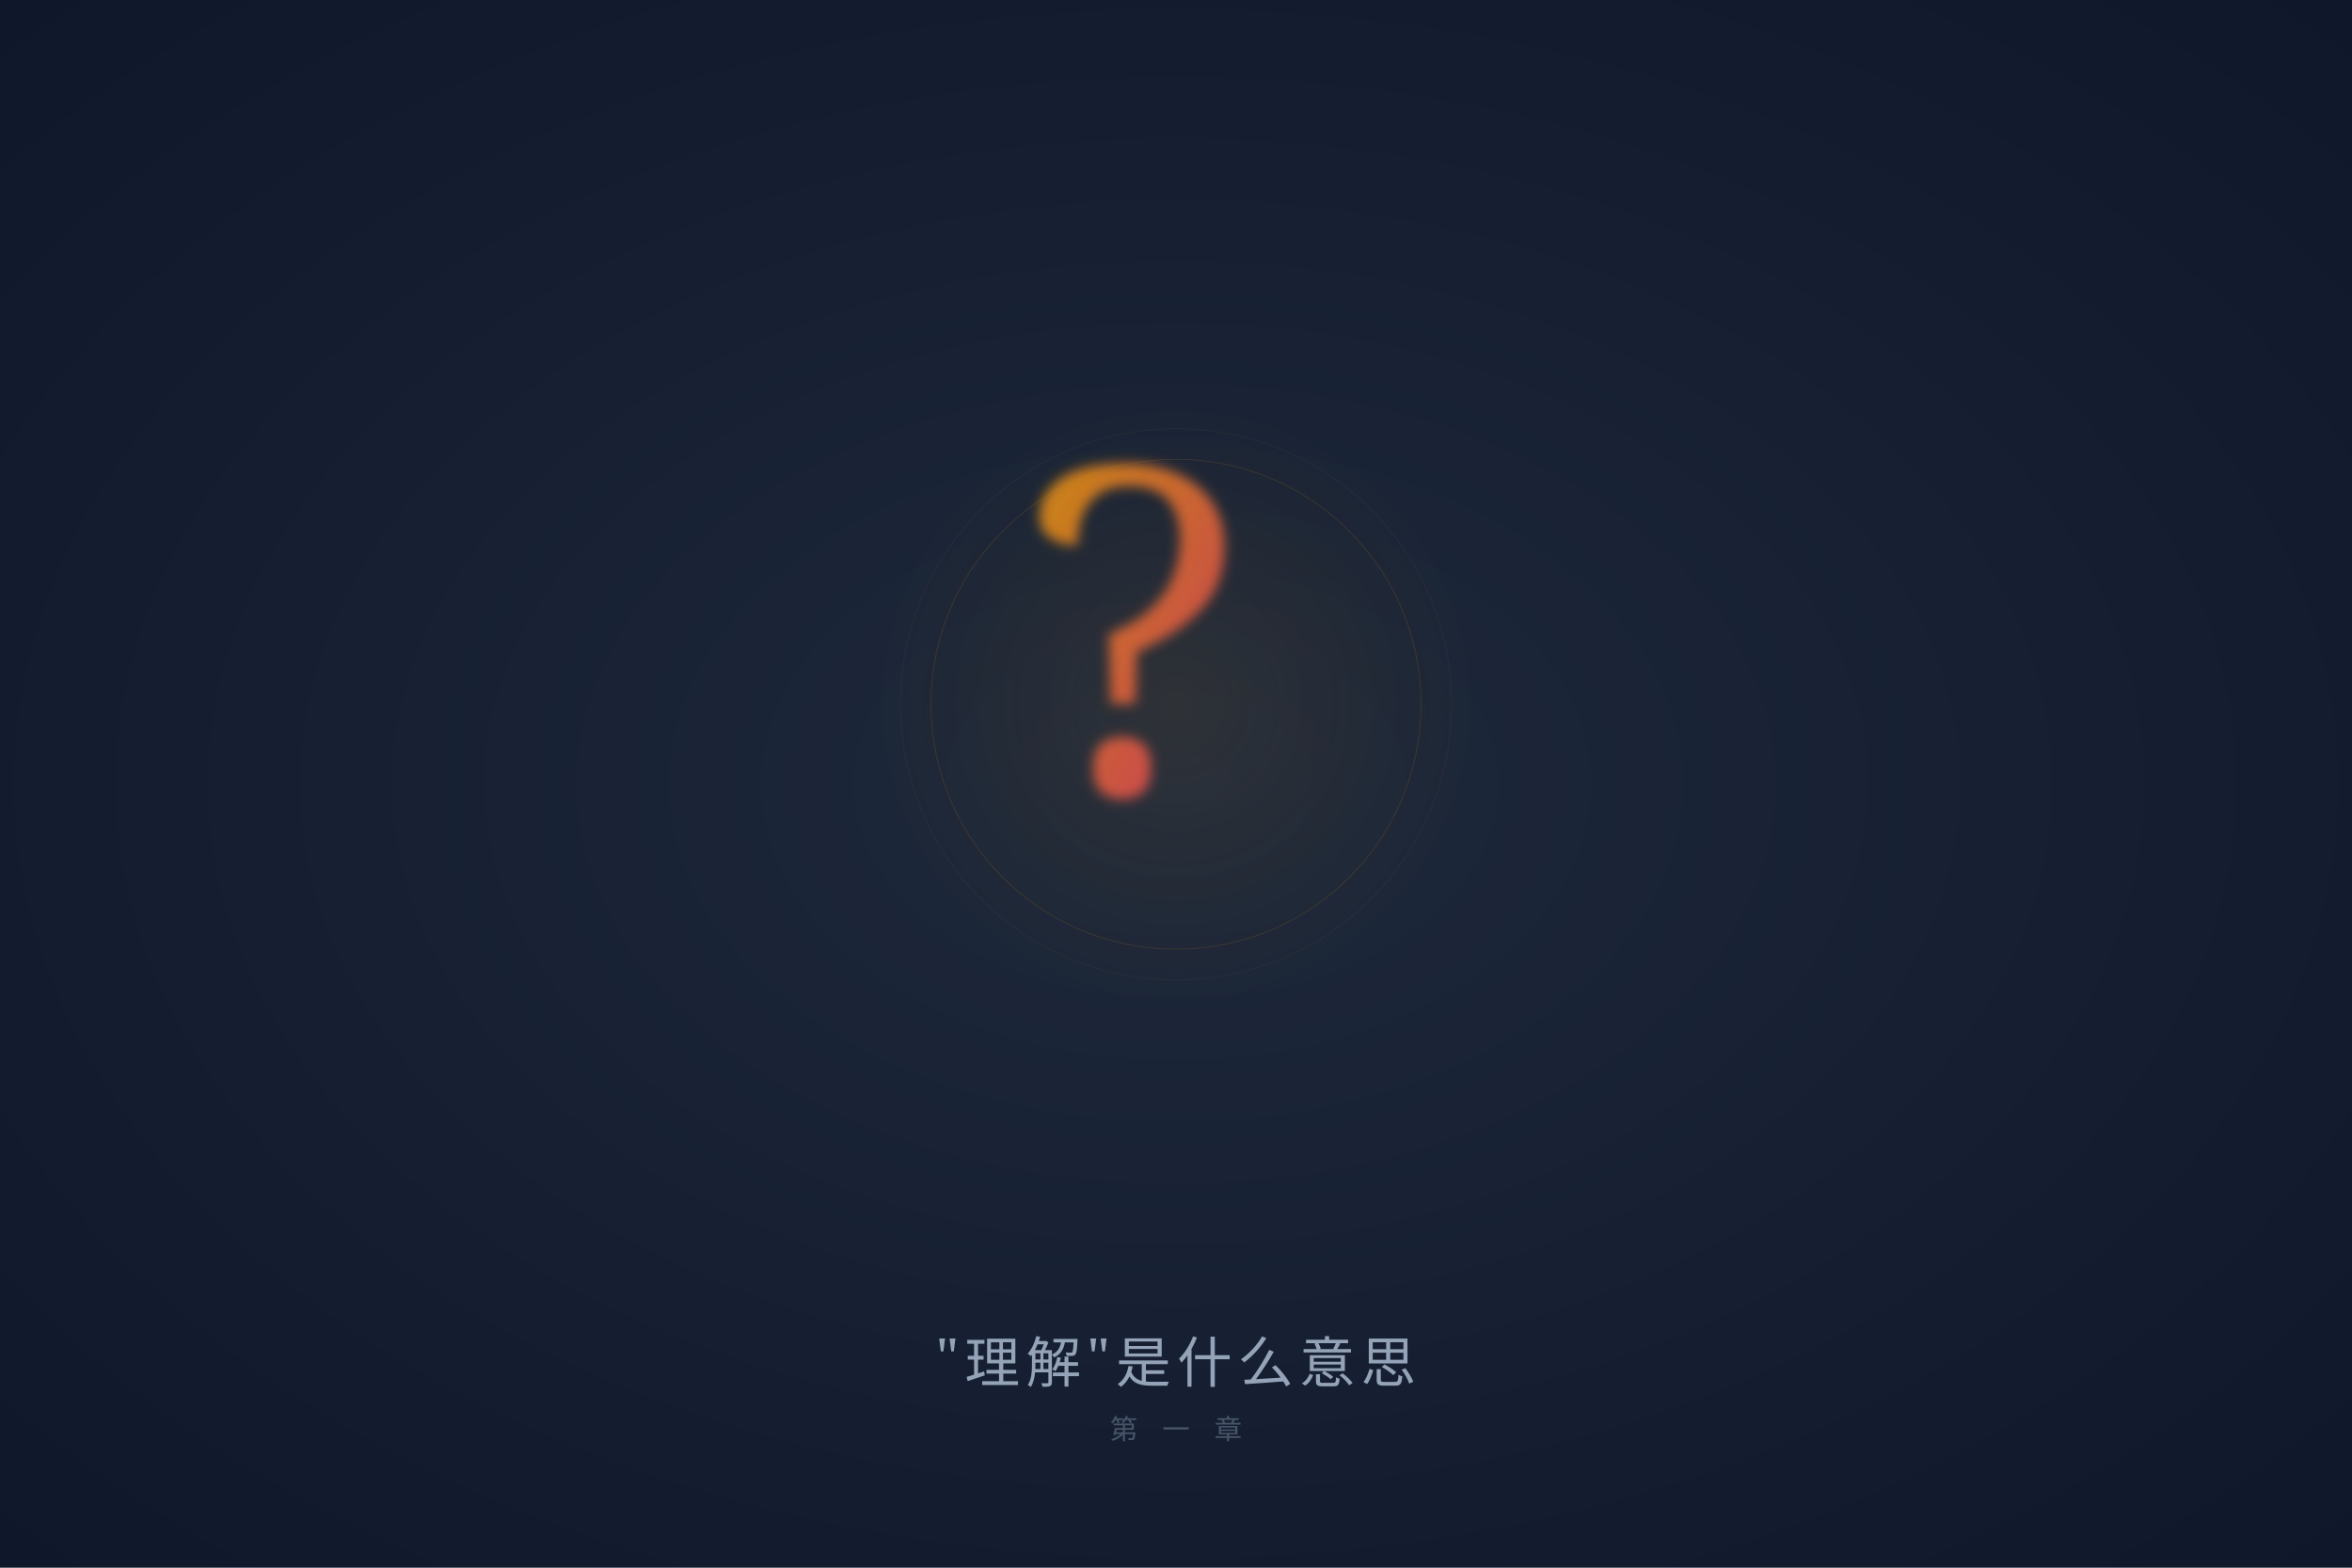
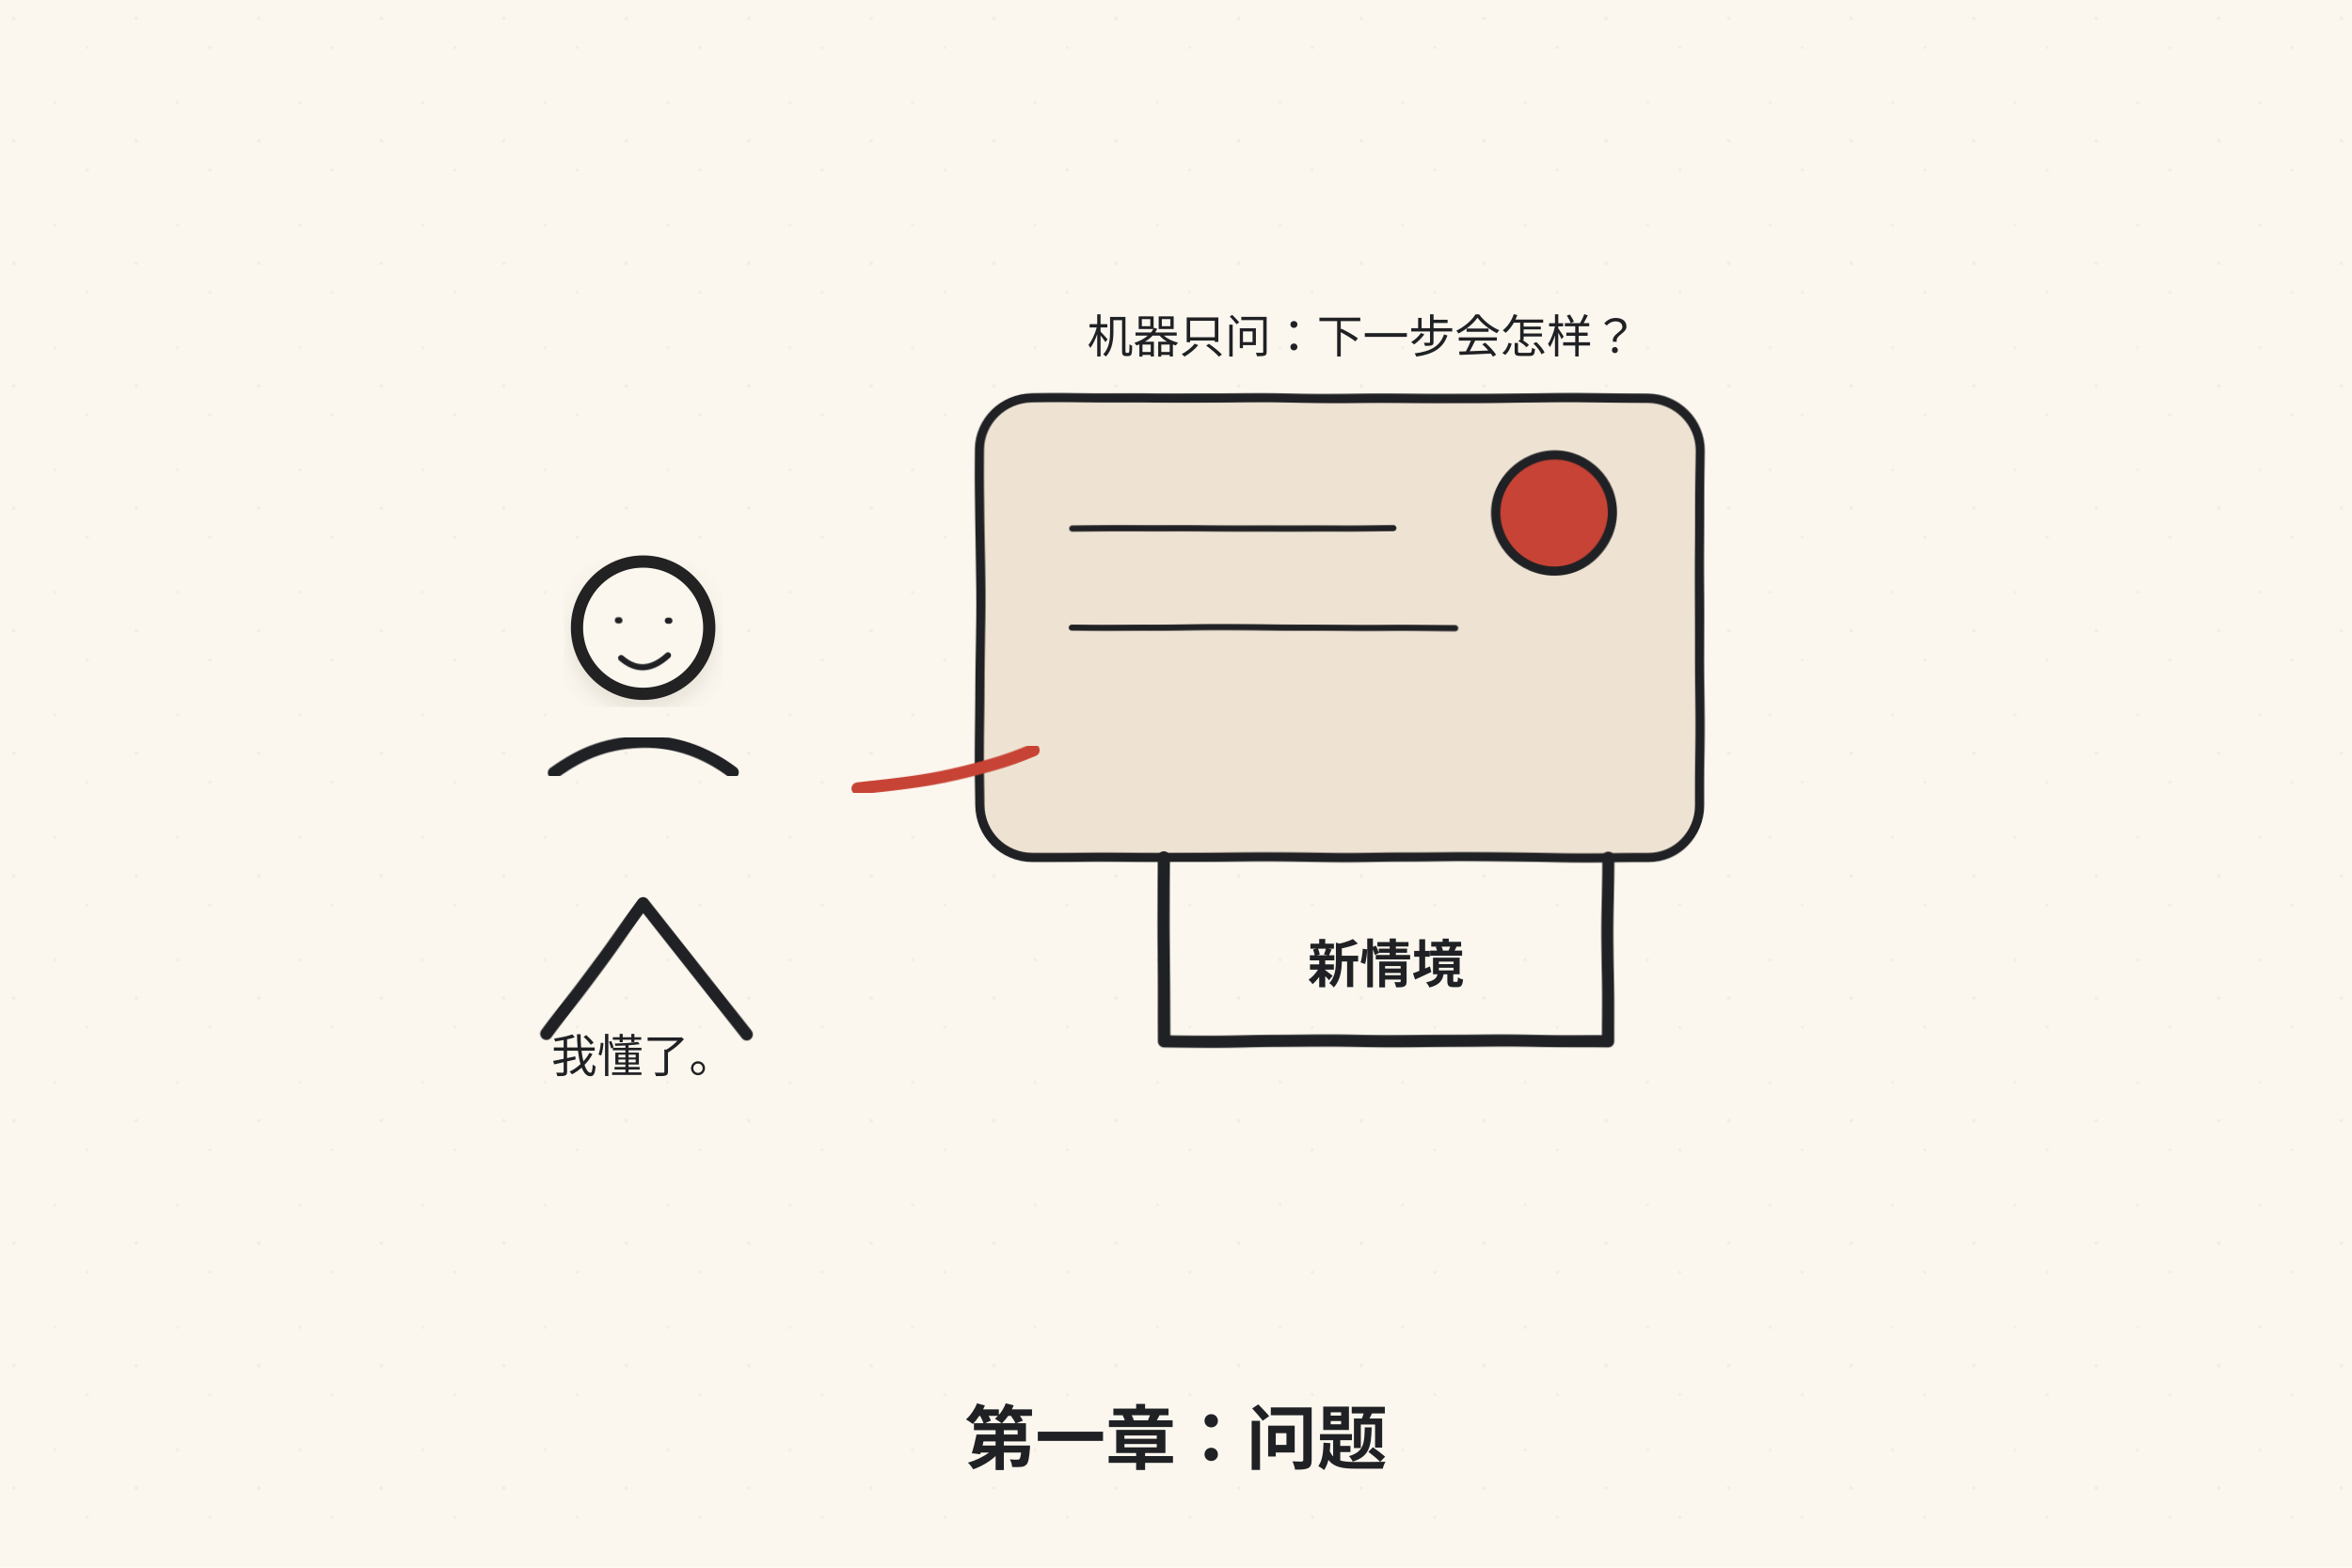
- <svg xmlns="http://www.w3.org/2000/svg" width="1536" height="1024" viewBox="0 0 1536 1024" role="img" aria-label="理解是什么意思">
+ <svg xmlns="http://www.w3.org/2000/svg" width="1536" height="1024" viewBox="0 0 1536 1024" role="img" aria-labelledby="title desc">
  <defs>
-     <radialGradient id="bg" cx="50%" cy="50%" r="70%">
-       <stop offset="0%" stop-color="#1e293b" />
-       <stop offset="100%" stop-color="#0f172a" />
-     </radialGradient>
-     <radialGradient id="unknown" cx="50%" cy="50%" r="50%">
-       <stop offset="0%" stop-color="#f59e0b" stop-opacity="0.08" />
-       <stop offset="100%" stop-color="#f59e0b" stop-opacity="0" />
-     </radialGradient>
-     <linearGradient id="qGrad" x1="0" y1="0" x2="1" y2="1">
-       <stop offset="0%" stop-color="#f59e0b" />
-       <stop offset="100%" stop-color="#f43f5e" />
-     </linearGradient>
-     <filter id="glow">
-       <feGaussianBlur stdDeviation="4" />
+     <filter id="wobble">
+       <feTurbulence type="fractalNoise" baseFrequency="0.012" numOctaves="2" seed="7" />
+       <feDisplacementMap in="SourceGraphic" scale="1.8" />
    </filter>
+     <filter id="softShadow">
+       <feDropShadow dx="0" dy="7" stdDeviation="7" flood-color="#6b5a44" flood-opacity="0.15" />
+     </filter>
+     <pattern id="paperGrain" width="80" height="80" patternUnits="userSpaceOnUse">
+       <circle cx="9" cy="12" r="1.2" fill="#dccdb8" opacity=".25" />
+       <circle cx="57" cy="31" r="1" fill="#dccdb8" opacity=".25" />
+       <circle cx="36" cy="67" r="1.1" fill="#dccdb8" opacity=".22" />
+     </pattern>
+     <style>.ink{fill:none;stroke:#202124;stroke-width:8;stroke-linecap:round;stroke-linejoin:round;filter:url(#wobble)}.thin{fill:none;stroke:#202124;stroke-width:4;stroke-linecap:round;stroke-linejoin:round;filter:url(#wobble)}.red{fill:none;stroke:#c74335;stroke-width:8;stroke-linecap:round;stroke-linejoin:round;filter:url(#wobble)}.fillPaper{fill:#fbf7ef;stroke:#202124;stroke-width:8;stroke-linecap:round;stroke-linejoin:round;filter:url(#softShadow)}.wash{fill:#eee3d3;stroke:#202124;stroke-width:6;stroke-linecap:round;stroke-linejoin:round;filter:url(#wobble)}.redFill{fill:#c74335;stroke:#202124;stroke-width:6;stroke-linecap:round;stroke-linejoin:round;filter:url(#wobble)}.blueFill{fill:#3e6f8f;stroke:#202124;stroke-width:6;stroke-linecap:round;stroke-linejoin:round;filter:url(#wobble)}.greenFill{fill:#5f7f53;stroke:#202124;stroke-width:6;stroke-linecap:round;stroke-linejoin:round;filter:url(#wobble)}.goldFill{fill:#b88a36;stroke:#202124;stroke-width:6;stroke-linecap:round;stroke-linejoin:round;filter:url(#wobble)}text{font-family:Arial,'Microsoft YaHei',sans-serif;fill:#202124;dominant-baseline:middle}.caption{font-size:30px}.small{font-size:24px}.label{font-size:34px;font-weight:700}.title{font-size:46px;font-weight:700}</style>
  </defs>
-   <rect width="1536" height="1024" fill="url(#bg)" />
-   <circle cx="768" cy="460" r="200" fill="url(#unknown)" />
-   <text x="740" y="520" text-anchor="middle" font-family="'Georgia', serif" font-size="300" fill="url(#qGrad)" filter="url(#glow)" opacity="0.8">?</text>
-   <circle cx="768" cy="460" r="160" fill="none" stroke="#f59e0b" stroke-width="0.5" opacity="0.15" />
-   <circle cx="768" cy="460" r="180" fill="none" stroke="#f59e0b" stroke-width="0.3" opacity="0.1" />
-   <text x="768" y="900" text-anchor="middle" font-family="'Noto Serif SC', 'Songti SC', serif" font-size="36" fill="#94a3b8" letter-spacing="4">"理解"是什么意思</text>
-   <text x="768" y="940" text-anchor="middle" font-family="'Noto Serif SC', 'Songti SC', serif" font-size="18" fill="#475569" letter-spacing="6">第 一 章</text>
+   <rect width="1536" height="1024" fill="#fbf7ef" />
+   <rect width="1536" height="1024" fill="url(#paperGrain)" />
+   <g>
+     <circle class="fillPaper" cx="420" cy="410" r="43.2" />
+     <path class="thin" d="M403.8 405.5 h1 M436.2 405.5 h1 M405.6 429.8 Q420 442.4 436.2 428" />
+     <path class="ink" d="M420 455 v135" />
+     <path class="ink" d="M361.5 504.5 C397.5 477.5 442.5 477.5 478.5 504.5" />
+     <path class="ink" d="M420 590 l-63 85.5 M420 590 l67.5 85.5" />
+     <rect class="wash" x="640" y="260" width="470" height="300" rx="34" />
+     <circle class="redFill" cx="1015" cy="335" r="38" />
+     <path class="thin" d="M700 345 h210 M700 410 h250" />
+     <path class="ink" d="M760 560 v120 h290 v-120" />
+     <text x="905" y="630" class="label" text-anchor="middle">新情境</text>
+     <text x="420" y="690" class="caption" text-anchor="middle">我懂了。</text>
+     <path class="red" d="M560 515 C610 510 640 505 675 490" />
+     <text x="890" y="220" class="caption" text-anchor="middle">机器只问：下一步会怎样？</text>
+   </g>
+   <text x="768" y="940" class="title" text-anchor="middle">第一章：问题</text>
</svg>
